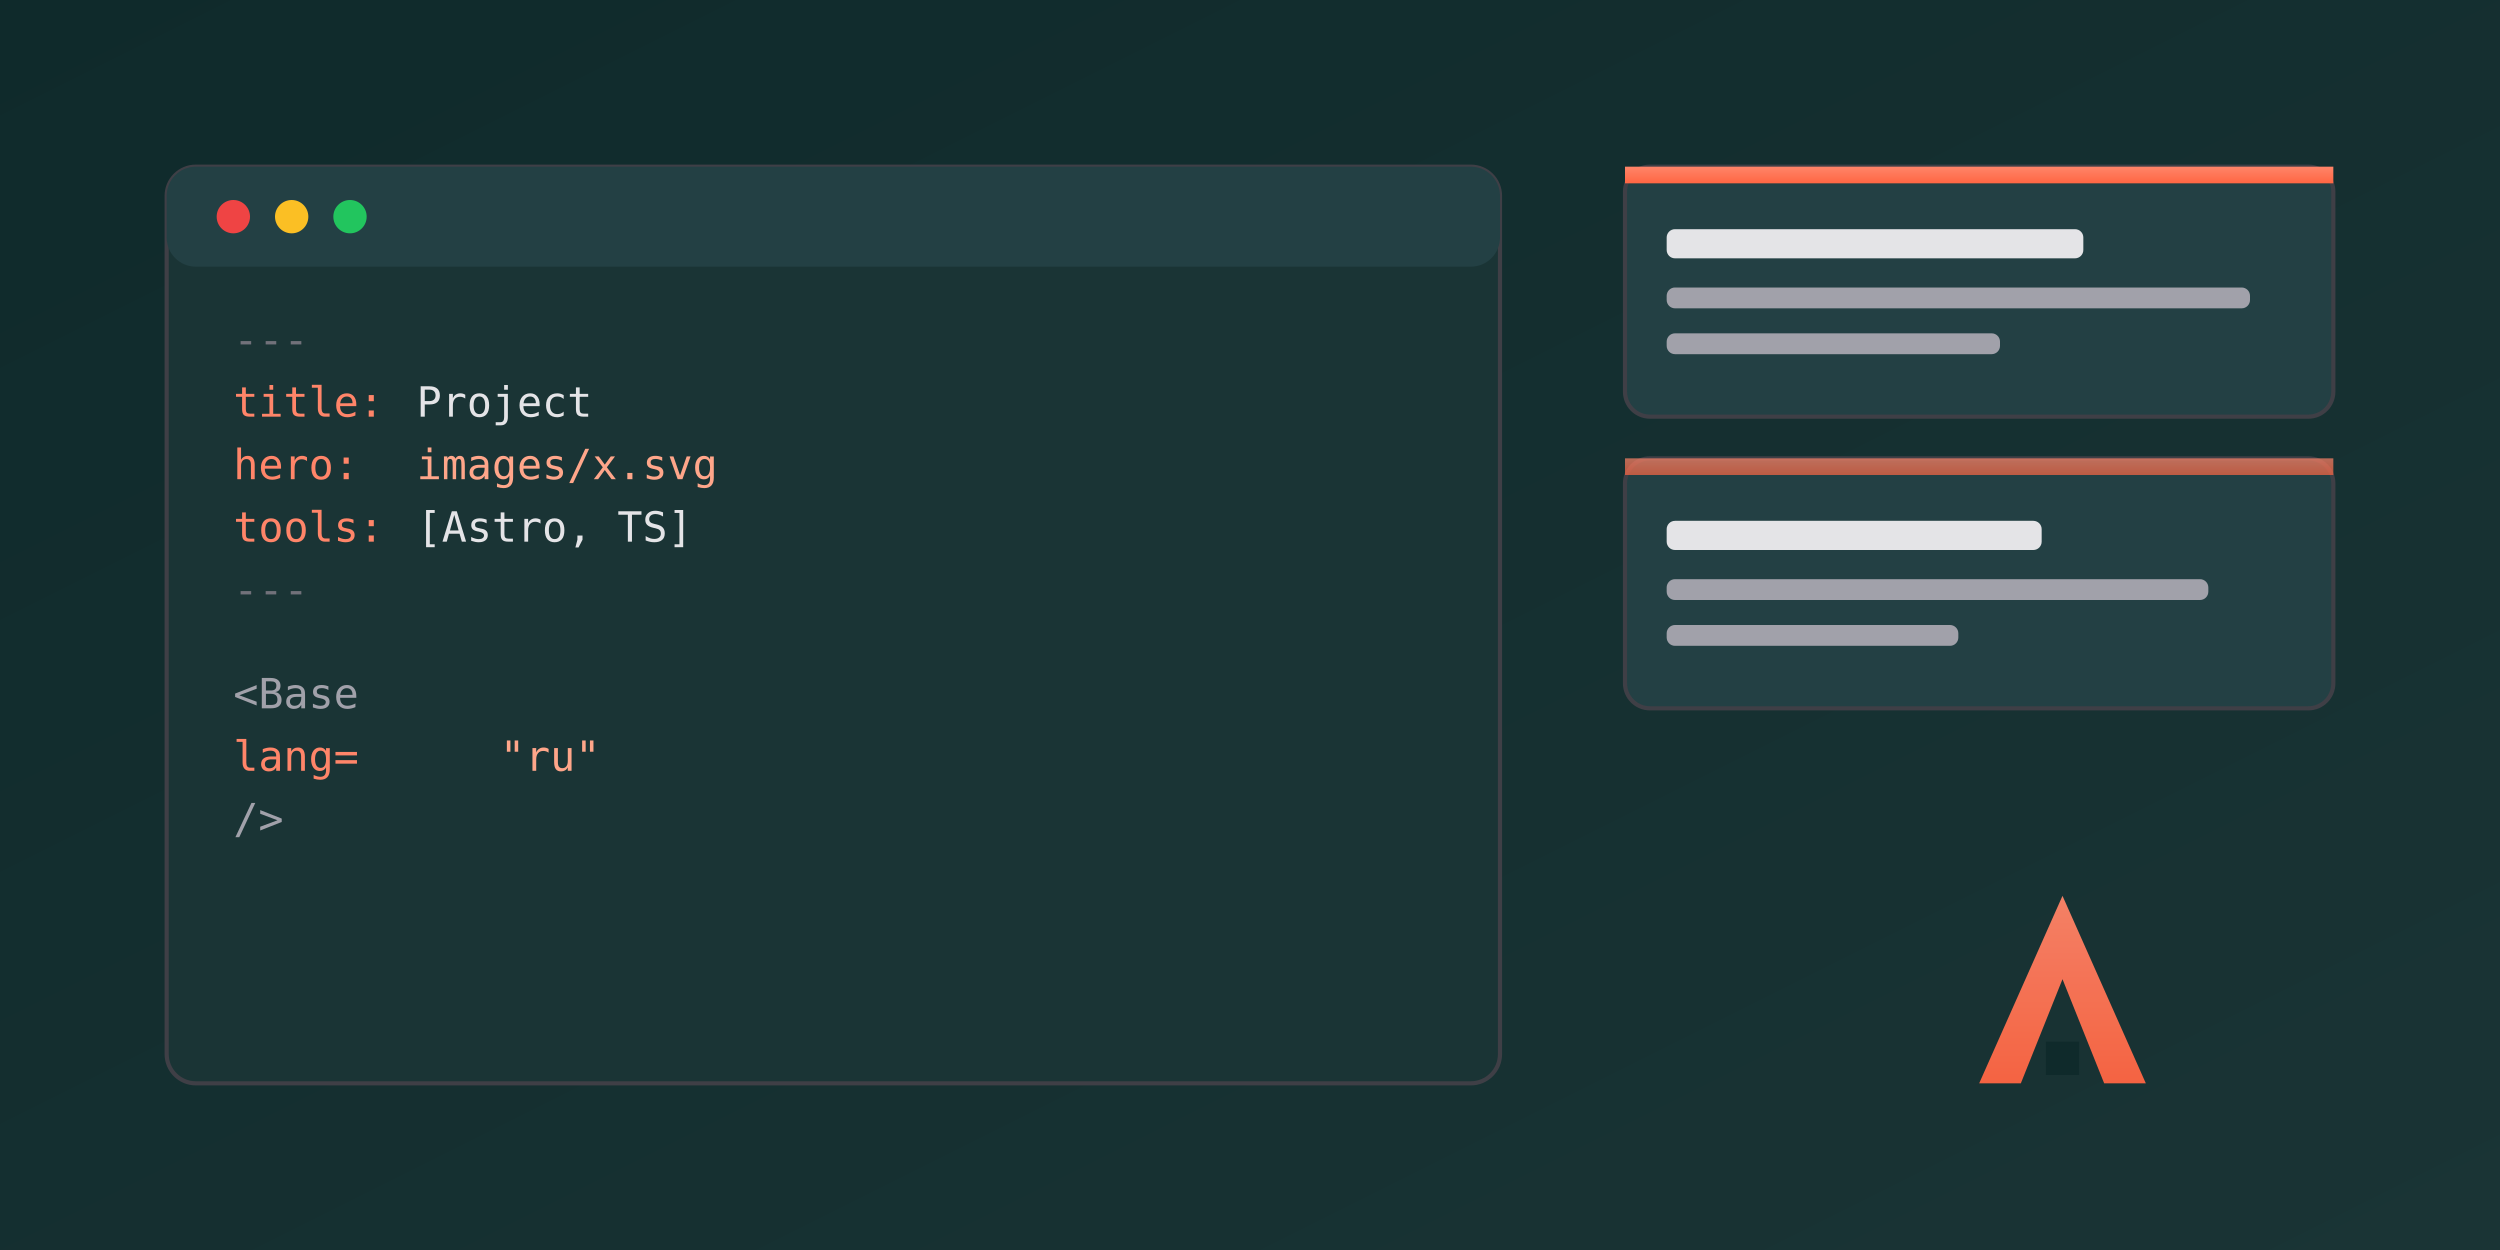
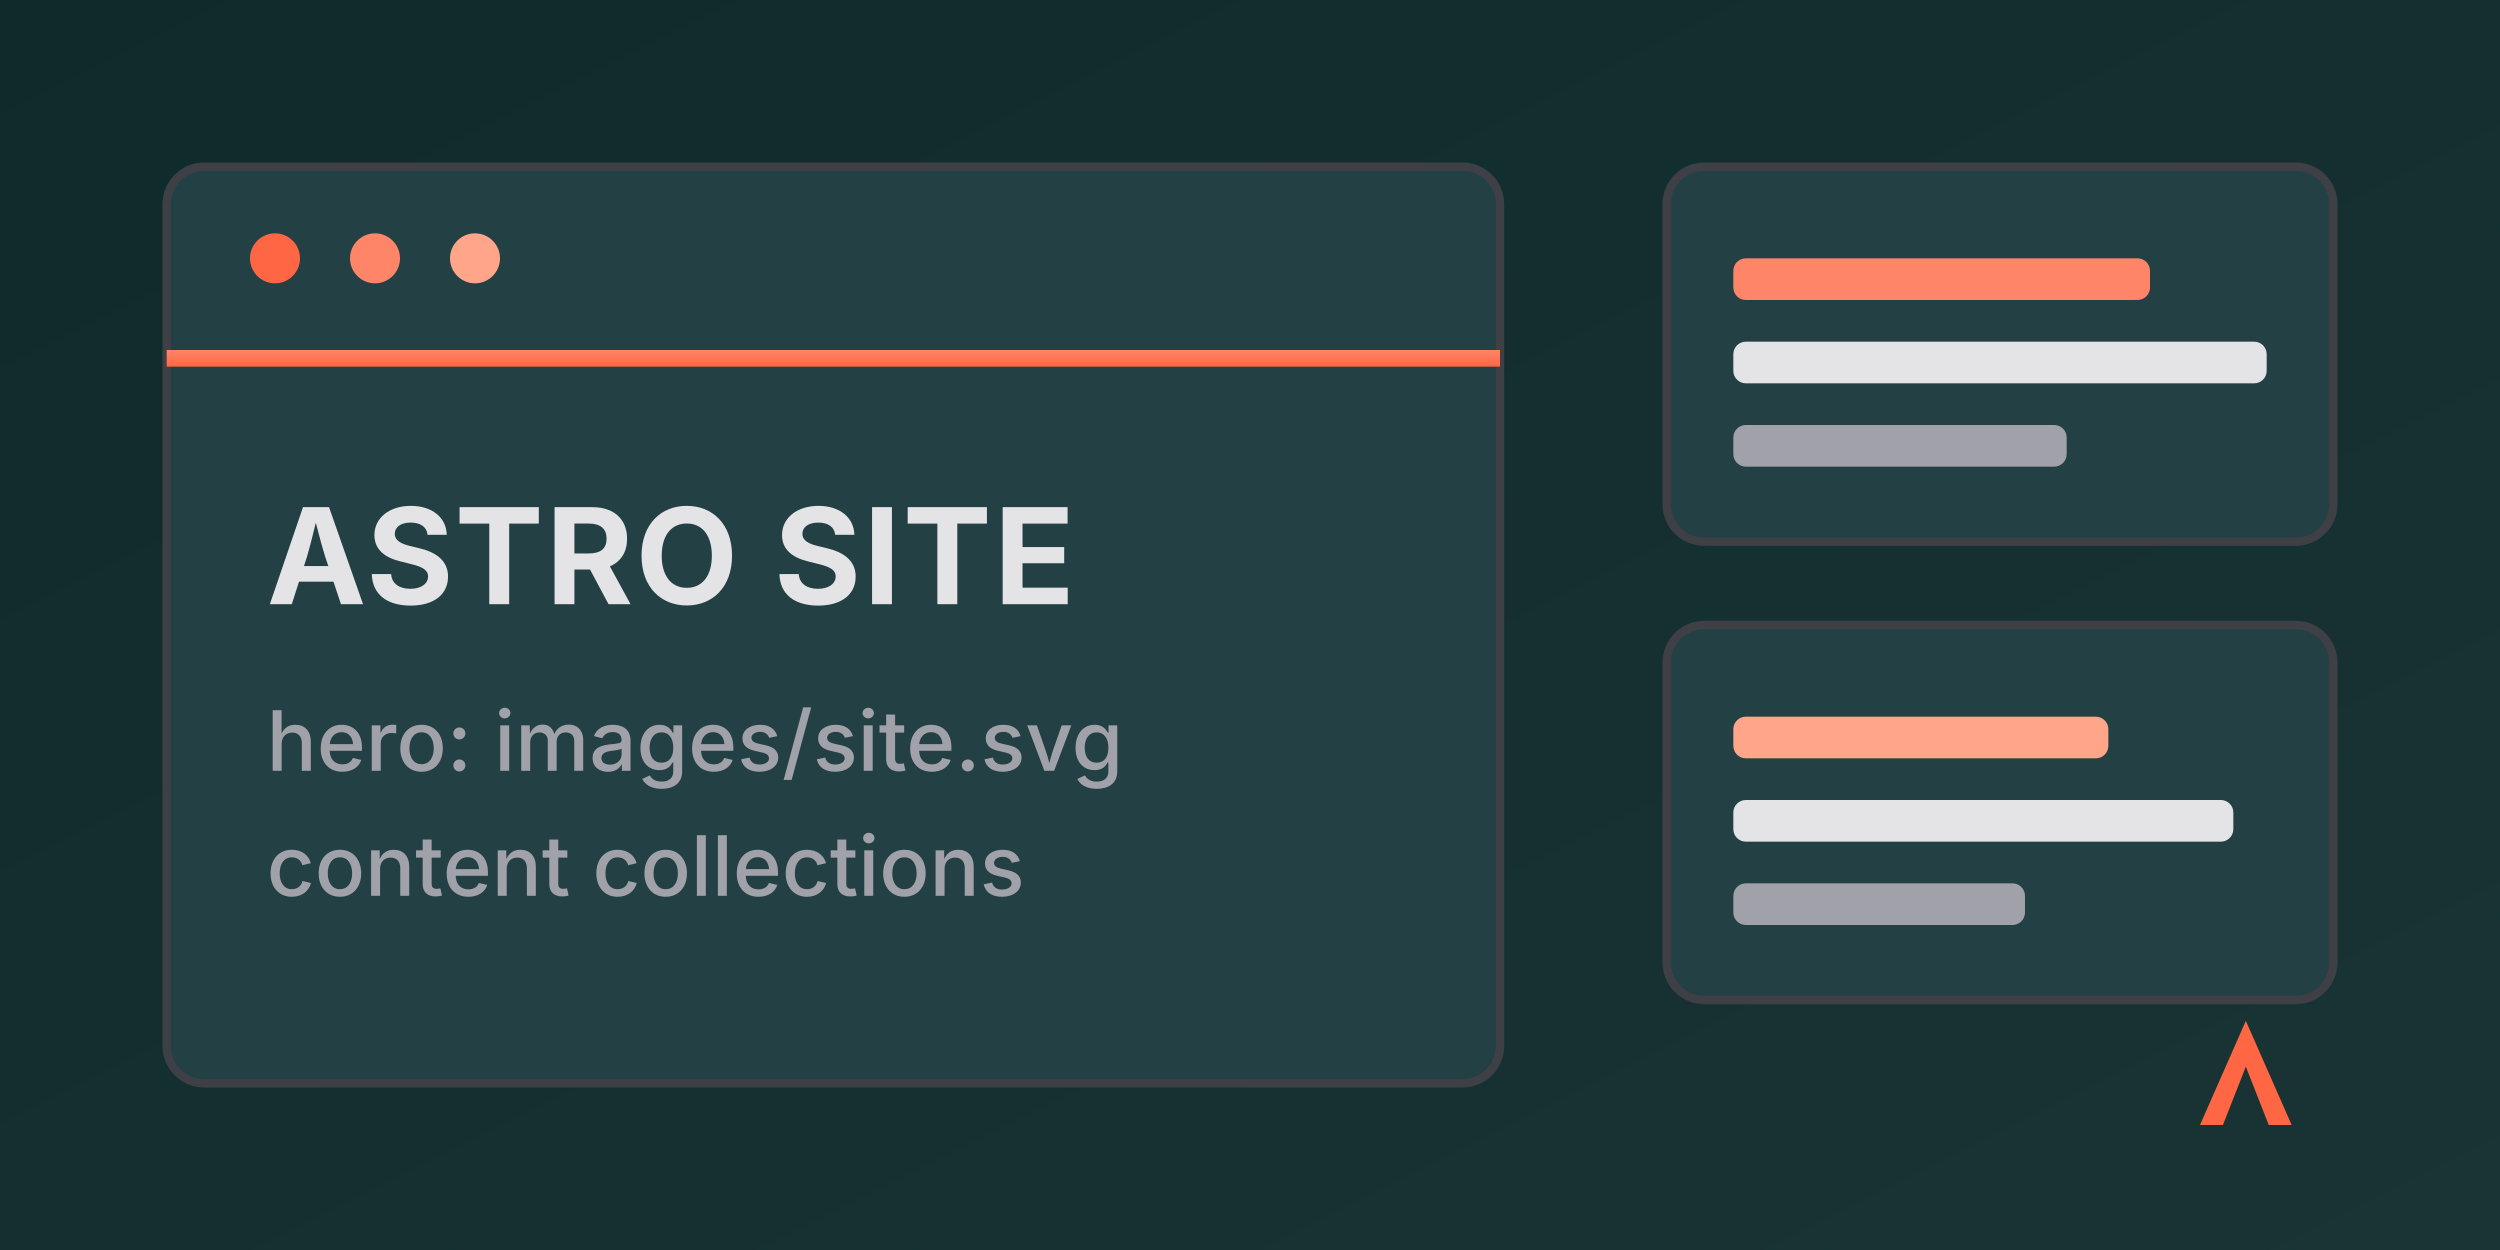
<svg xmlns="http://www.w3.org/2000/svg" viewBox="0 0 1200 600" role="img" aria-label="Astro portfolio site: code window with component islands and content collections">
  <defs>
-     <linearGradient id="bg" x1="0" y1="0" x2="1" y2="1">
+     <linearGradient id="site-bg" x1="0" y1="0" x2="1" y2="1">
      <stop offset="0" stop-color="#0f2a2b" />
      <stop offset="1" stop-color="#1a3435" />
    </linearGradient>
-     <linearGradient id="accent" x1="0" y1="0" x2="0" y2="1">
+     <linearGradient id="site-accent" x1="0" y1="0" x2="0" y2="1">
      <stop offset="0" stop-color="#ff8569" />
      <stop offset="1" stop-color="#ff6643" />
    </linearGradient>
  </defs>
-   <rect width="1200" height="600" fill="url(#bg)" />
-   <g>
-     <rect x="80" y="80" width="640" height="440" rx="14" fill="#1a3435" stroke="#3f3f46" stroke-width="2" />
-     <rect x="80" y="80" width="640" height="48" rx="14" fill="#234044" />
-     <circle cx="112" cy="104" r="8" fill="#ef4444" />
-     <circle cx="140" cy="104" r="8" fill="#fbbf24" />
-     <circle cx="168" cy="104" r="8" fill="#22c55e" />
-     <g font-family="SF Mono, Monaco, monospace" font-size="20">
-       <text x="112" y="170" fill="#71717a">---</text>
-       <text x="112" y="200" fill="#ff8569">title:</text>
-       <text x="200" y="200" fill="#e4e4e7">Project</text>
-       <text x="112" y="230" fill="#ff8569">hero:</text>
-       <text x="200" y="230" fill="#ffa68a">images/x.svg</text>
-       <text x="112" y="260" fill="#ff8569">tools:</text>
-       <text x="200" y="260" fill="#e4e4e7">[Astro, TS]</text>
-       <text x="112" y="290" fill="#71717a">---</text>
-       <text x="112" y="340" fill="#a1a1aa">&lt;Base</text>
-       <text x="112" y="370" fill="#ff8569">  lang=</text>
-       <text x="240" y="370" fill="#ffa68a">"ru"</text>
-       <text x="112" y="400" fill="#a1a1aa">/&gt;</text>
-     </g>
-   </g>
-   <g>
-     <rect x="780" y="80" width="340" height="120" rx="12" fill="#234044" stroke="#3f3f46" stroke-width="2" />
-     <rect x="780" y="80" width="340" height="8" fill="url(#accent)" />
-     <rect x="800" y="110" width="200" height="14" rx="4" fill="#e4e4e7" />
-     <rect x="800" y="138" width="280" height="10" rx="4" fill="#a1a1aa" />
-     <rect x="800" y="160" width="160" height="10" rx="4" fill="#a1a1aa" />
-     <rect x="780" y="220" width="340" height="120" rx="12" fill="#234044" stroke="#3f3f46" stroke-width="2" />
-     <rect x="780" y="220" width="340" height="8" fill="url(#accent)" opacity="0.7" />
-     <rect x="800" y="250" width="180" height="14" rx="4" fill="#e4e4e7" />
-     <rect x="800" y="278" width="260" height="10" rx="4" fill="#a1a1aa" />
-     <rect x="800" y="300" width="140" height="10" rx="4" fill="#a1a1aa" />
-     <g transform="translate(950,430)" opacity="0.95">
-       <path d="M0,90 L40,0 L80,90 L60,90 L40,40 L20,90 Z" fill="url(#accent)" />
-       <rect x="32" y="70" width="16" height="16" fill="#0f2a2b" />
-     </g>
+   <rect width="1200" height="600" fill="url(#site-bg)" />
+   <rect x="80" y="80" width="640" height="440" rx="18" fill="#234044" stroke="#3f3f46" stroke-width="4" />
+   <circle cx="132" cy="124" r="12" fill="#ff6643" />
+   <circle cx="180" cy="124" r="12" fill="#ff8569" />
+   <circle cx="228" cy="124" r="12" fill="#ffa68a" />
+   <rect x="80" y="168" width="640" height="8" fill="url(#site-accent)" />
+   <text x="128" y="290" fill="#e4e4e7" font-family="Inter, system-ui, sans-serif" font-size="64" font-weight="700" letter-spacing="1">ASTRO SITE</text>
+   <text x="128" y="370" fill="#a1a1aa" font-family="Inter, system-ui, sans-serif" font-size="40" font-weight="500">hero: images/site.svg</text>
+   <text x="128" y="430" fill="#a1a1aa" font-family="Inter, system-ui, sans-serif" font-size="40" font-weight="500">content collections</text>
+   <rect x="800" y="80" width="320" height="180" rx="18" fill="#234044" stroke="#3f3f46" stroke-width="4" />
+   <rect x="832" y="124" width="200" height="20" rx="6" fill="#ff8569" />
+   <rect x="832" y="164" width="256" height="20" rx="6" fill="#e4e4e7" />
+   <rect x="832" y="204" width="160" height="20" rx="6" fill="#a1a1aa" />
+   <rect x="800" y="300" width="320" height="180" rx="18" fill="#234044" stroke="#3f3f46" stroke-width="4" />
+   <rect x="832" y="344" width="180" height="20" rx="6" fill="#ffa68a" />
+   <rect x="832" y="384" width="240" height="20" rx="6" fill="#e4e4e7" />
+   <rect x="832" y="424" width="140" height="20" rx="6" fill="#a1a1aa" />
+   <g transform="translate(1056,490)">
+     <path d="M0,50 L22,0 L44,50 L33,50 L22,22 L11,50 Z" fill="#ff6643" />
  </g>
</svg>
